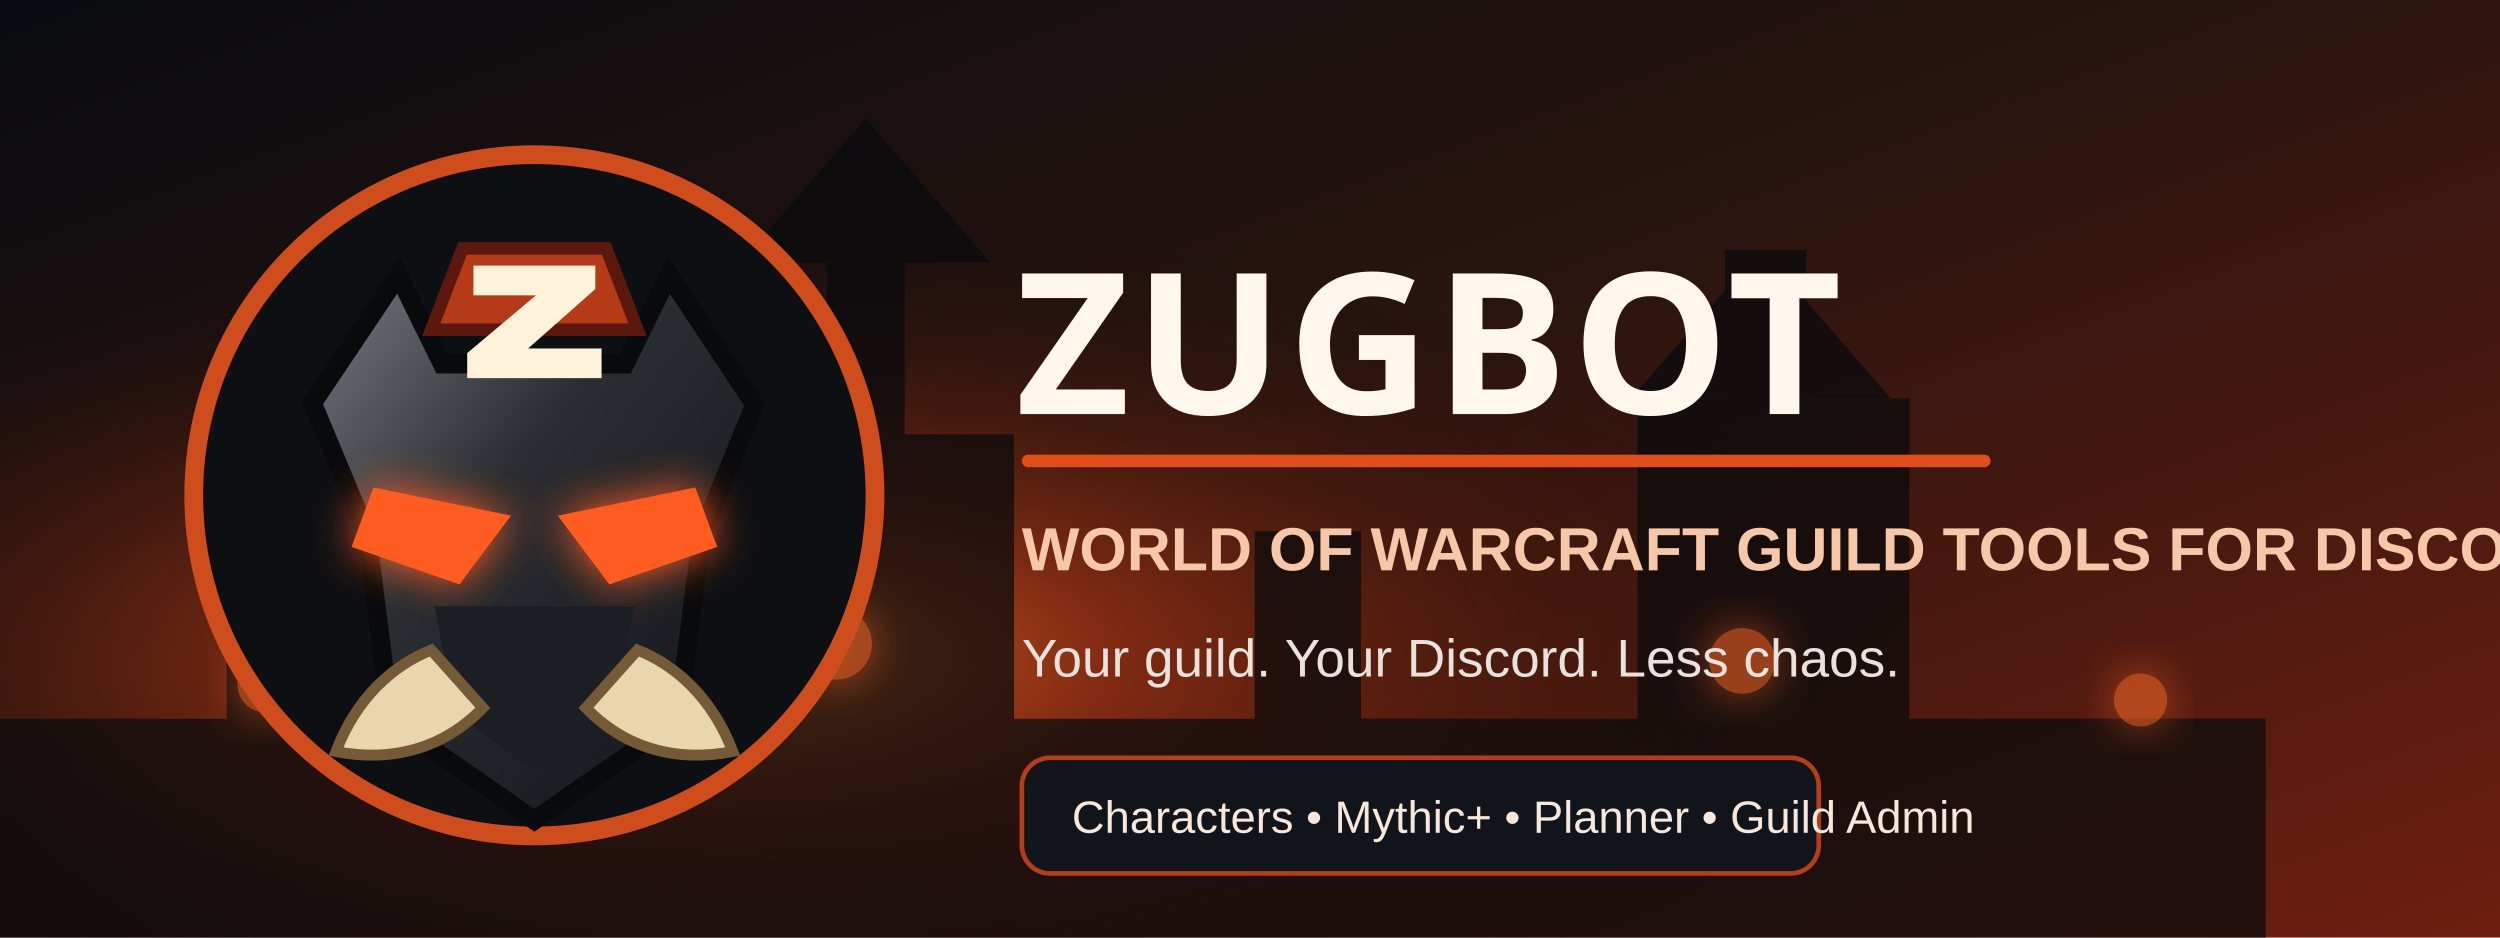
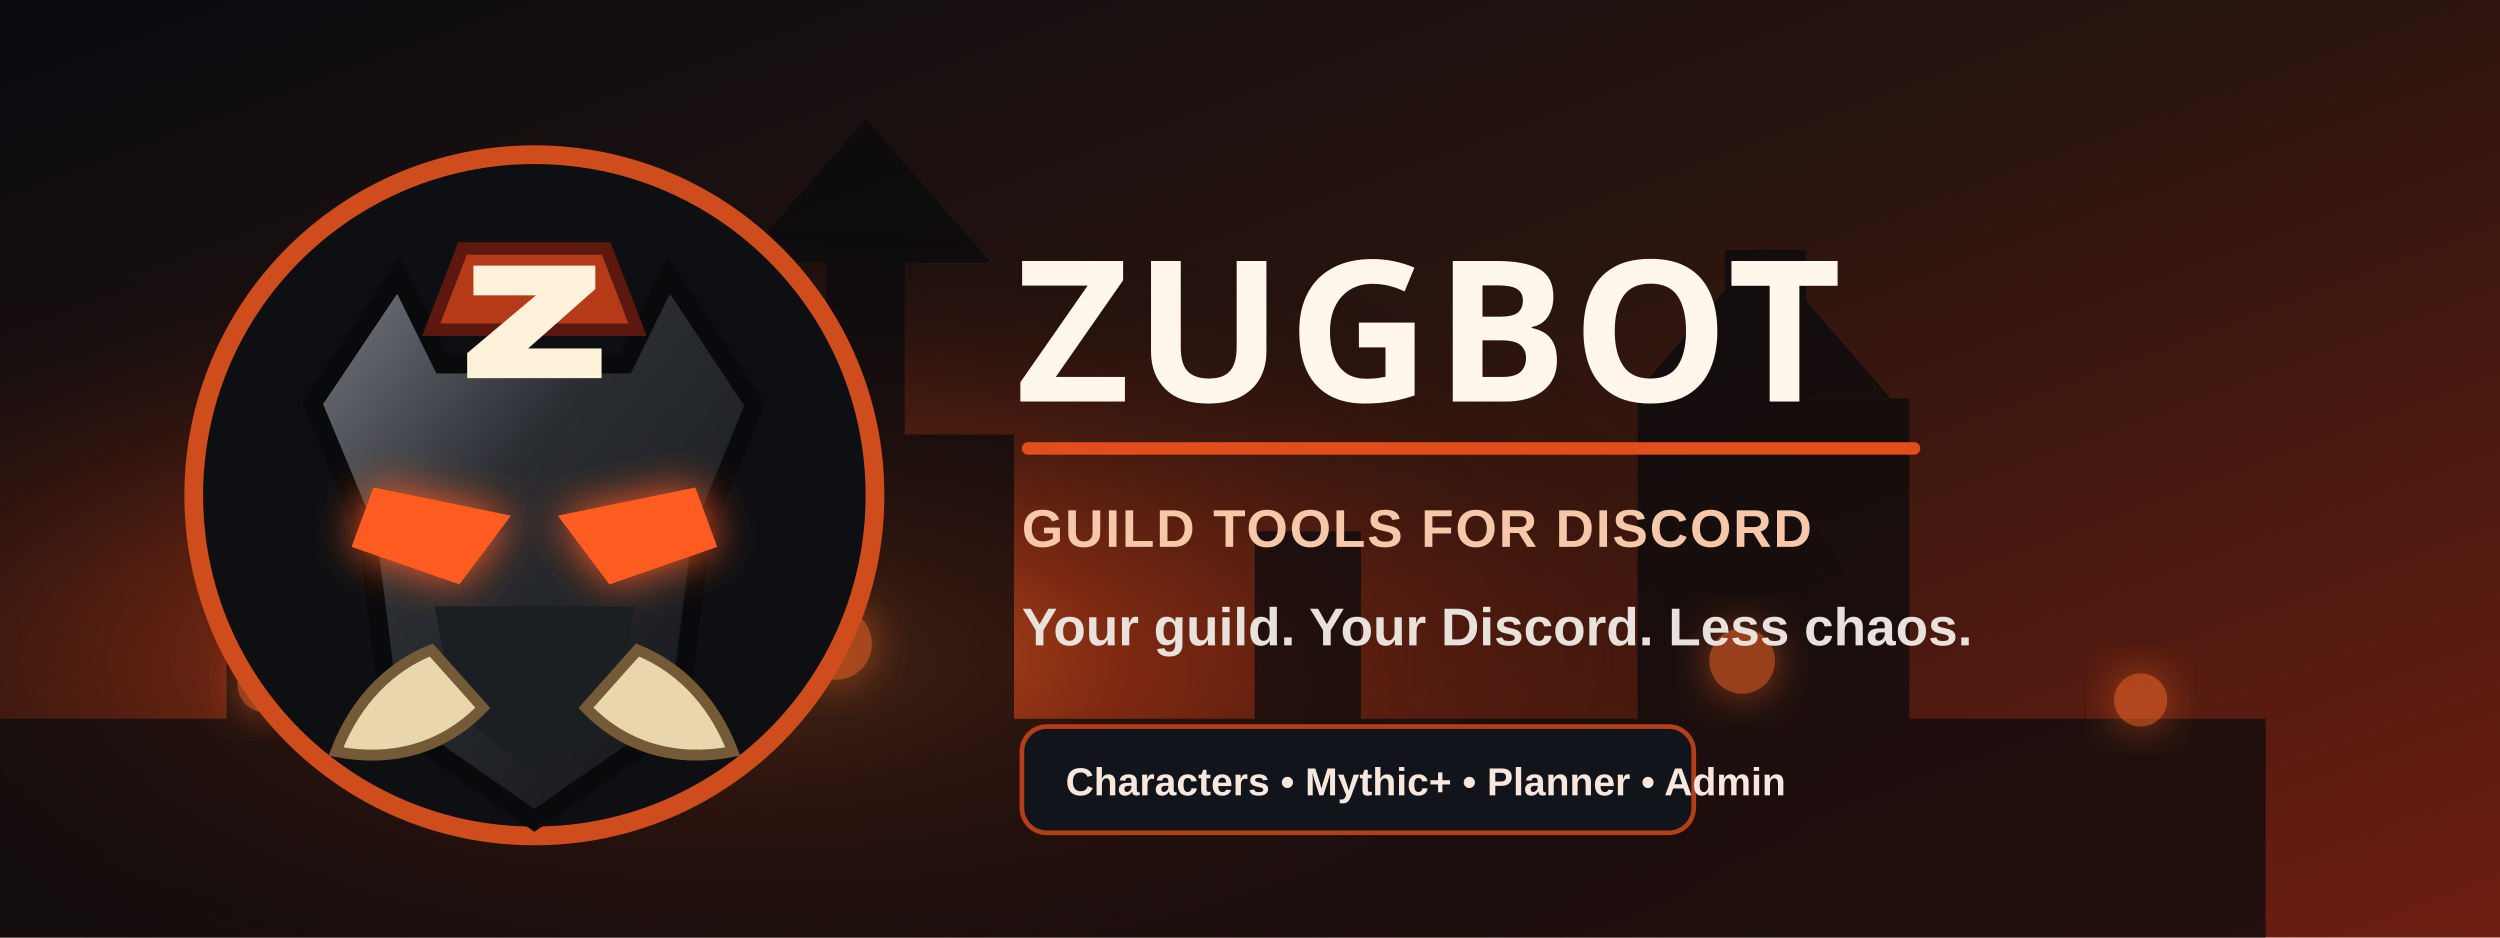
<svg xmlns="http://www.w3.org/2000/svg" viewBox="0 0 1600 600" role="img" aria-labelledby="title desc">
  <defs>
    <linearGradient id="sky" x1="0" y1="0" x2="1" y2="1">
      <stop offset="0" stop-color="#090b10" />
      <stop offset=".45" stop-color="#28140f" />
      <stop offset="1" stop-color="#6e1e10" />
    </linearGradient>
    <radialGradient id="fire" cx="28%" cy="70%" r="48%">
      <stop offset="0" stop-color="#ff8a2d" stop-opacity=".9" />
      <stop offset=".35" stop-color="#d74116" stop-opacity=".45" />
      <stop offset="1" stop-color="#000" stop-opacity="0" />
    </radialGradient>
    <linearGradient id="metal" x1="0" y1="0" x2="1" y2="1">
      <stop offset="0" stop-color="#777b81" />
      <stop offset=".4" stop-color="#2a2d32" />
      <stop offset="1" stop-color="#111318" />
    </linearGradient>
    <filter id="softGlow" x="-50%" y="-50%" width="200%" height="200%">
      <feGaussianBlur stdDeviation="14" result="b" />
      <feMerge>
        <feMergeNode in="b" />
        <feMergeNode in="SourceGraphic" />
      </feMerge>
    </filter>
  </defs>
  <rect width="1600" height="600" fill="url(#sky)" />
  <rect width="1600" height="600" fill="url(#fire)" />
  <g opacity=".72" fill="#090a0d">
    <path d="M0 460h145v-145h55v-92h44v92h61v145h170v-182h54v-110h50v110h70v182h154v-120h68v120h177v-205h56v-95h52v95h66v205h228v140H0z" />
    <path d="M143 223l77-82 77 82zM474 168l80-92 80 92zM1044 255l83-96 83 96z" />
  </g>
  <g opacity=".55">
    <circle cx="170" cy="438" r="18" fill="#ff6b26" filter="url(#softGlow)" />
    <circle cx="535" cy="412" r="23" fill="#ff6b26" filter="url(#softGlow)" />
    <circle cx="1115" cy="423" r="21" fill="#ff6b26" filter="url(#softGlow)" />
    <circle cx="1370" cy="448" r="17" fill="#ff6b26" filter="url(#softGlow)" />
  </g>
  <g transform="translate(92 67)">
    <circle cx="250" cy="250" r="218" fill="#0d0f13" stroke="#cf4c1c" stroke-width="12" />
    <path d="M108 191l55-82 28 57 117 0 28-57 55 83-34 83-15 119-92 64-92-64-15-119z" fill="url(#metal)" stroke="#090a0c" stroke-width="12" />
    <path d="M147 245l88 18-33 44-69-24z" fill="#ff5c22" filter="url(#softGlow)" />
    <path d="M353 245l-88 18 33 44 69-24z" fill="#ff5c22" filter="url(#softGlow)" />
    <path d="M186 321h128l-13 68-51 38-51-38z" fill="#1b1e23" />
    <path d="M184 349c-25 10-48 31-61 65 36 7 69-2 94-28z" fill="#ead6ad" stroke="#755a38" stroke-width="7" />
    <path d="M316 349c25 10 48 31 61 65-36 7-69-2-94-28z" fill="#ead6ad" stroke="#755a38" stroke-width="7" />
    <path d="M204 92h92l20 52H184z" fill="#b53a17" stroke="#5c180f" stroke-width="8" />
    <path d="M211 103h78v15l-43 38h47v19h-86v-16l44-37h-40z" fill="#fff2db" />
  </g>
-   <g transform="translate(650 155)">
-     <text x="0" y="110" font-family="Arial Black, Segoe UI, sans-serif" font-size="126" font-weight="900" fill="#fff6ec" letter-spacing="3">ZUGBOT</text>
-     <rect x="4" y="136" width="620" height="8" rx="4" fill="#e24e1b" />
-     <text x="4" y="210" font-family="Segoe UI, Arial, sans-serif" font-size="39" font-weight="700" fill="#f6c7a9">WORLD OF WARCRAFT GUILD TOOLS FOR DISCORD</text>
-     <text x="4" y="278" font-family="Segoe UI, Arial, sans-serif" font-size="34" fill="#e8e1dc">Your guild. Your Discord. Less chaos.</text>
-     <g transform="translate(4 330)">
-       <rect width="510" height="74" rx="18" fill="#11151b" stroke="#b43e18" stroke-width="3" />
-       <text x="32" y="48" font-family="Segoe UI, Arial, sans-serif" font-size="29" fill="#f7e7dc">Characters • Mythic+ • Planner • Guild Admin</text>
+   <g transform="translate(650 145)">
+     <text x="0" y="112" font-family="Arial Black, Segoe UI, sans-serif" font-size="126" font-weight="900" fill="#fff6ec" letter-spacing="3">ZUGBOT</text>
+     <rect x="4" y="138" width="575" height="8" rx="4" fill="#e24e1b" />
+     <text x="4" y="205" font-family="Segoe UI, Arial, sans-serif" font-size="34" font-weight="800" fill="#f6c7a9" letter-spacing="1.2">GUILD TOOLS FOR DISCORD</text>
+     <text x="4" y="268" font-family="Segoe UI, Arial, sans-serif" font-size="34" font-weight="600" fill="#e8e1dc">Your guild. Your Discord. Less chaos.</text>
+     <g transform="translate(4 320)">
+       <rect width="430" height="68" rx="16" fill="#11151b" stroke="#b43e18" stroke-width="3" />
+       <text x="28" y="44" font-family="Segoe UI, Arial, sans-serif" font-size="25" font-weight="600" fill="#f7e7dc">Characters • Mythic+ • Planner • Admin</text>
    </g>
  </g>
</svg>
